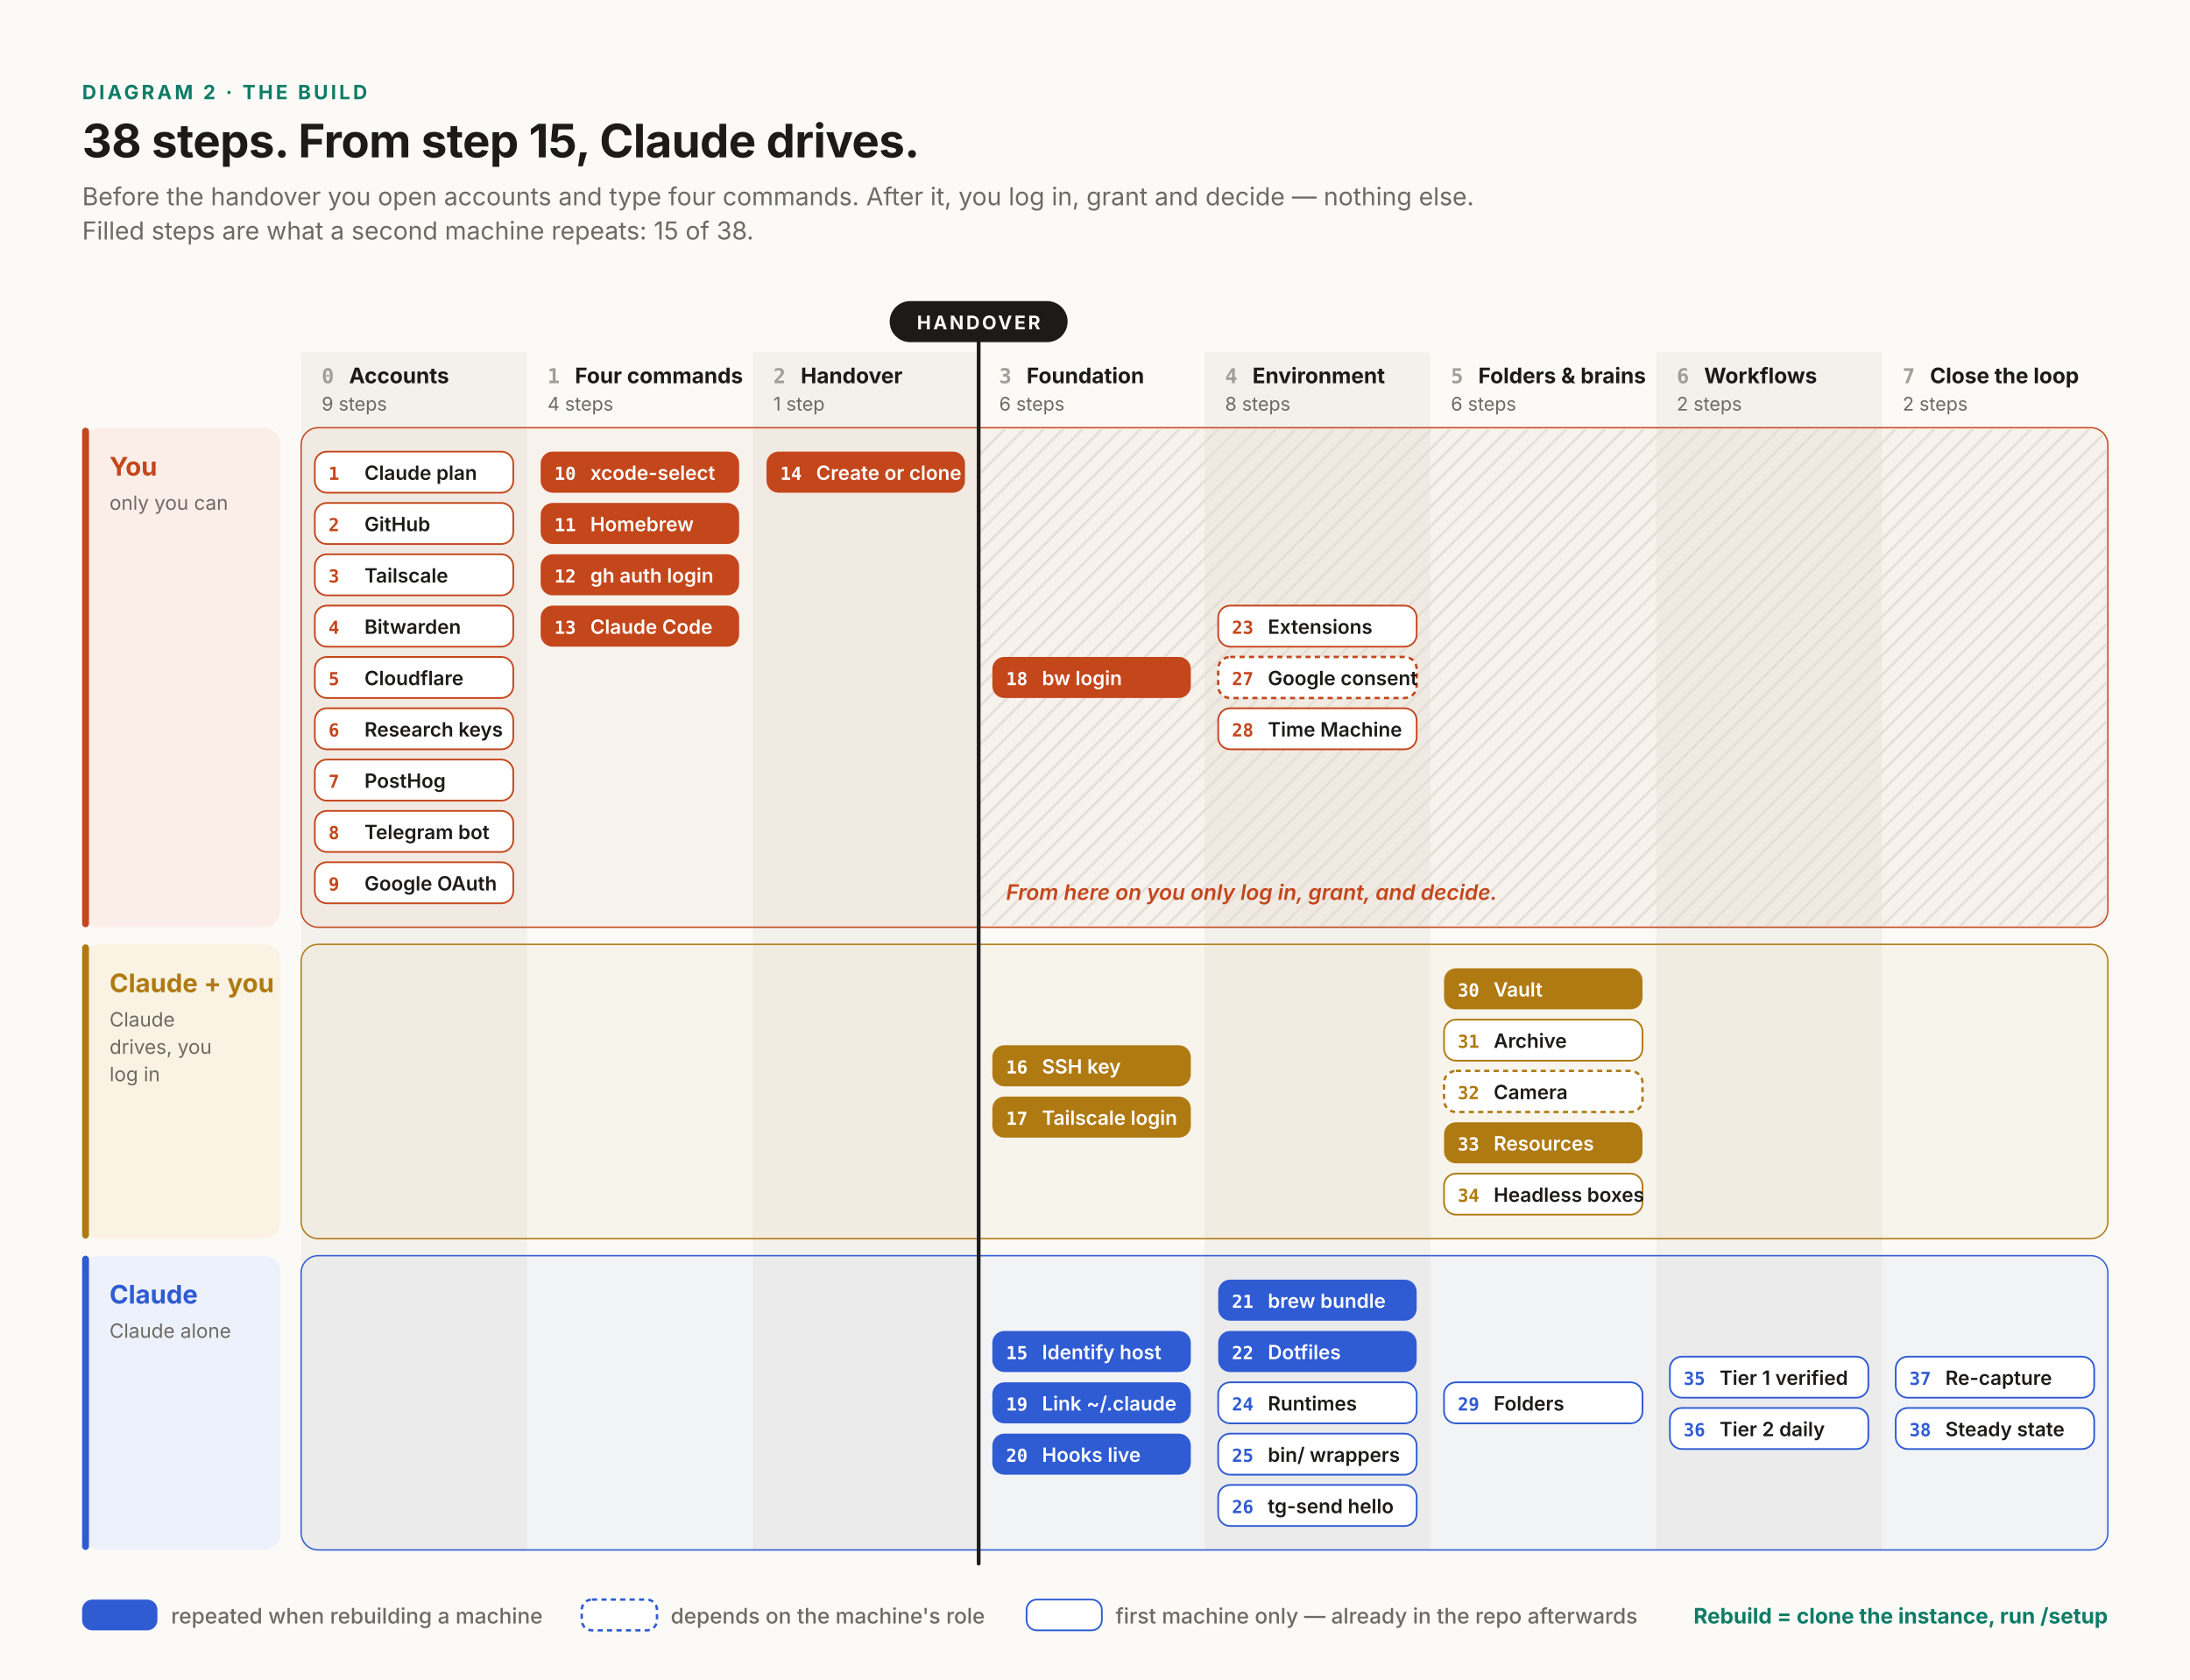
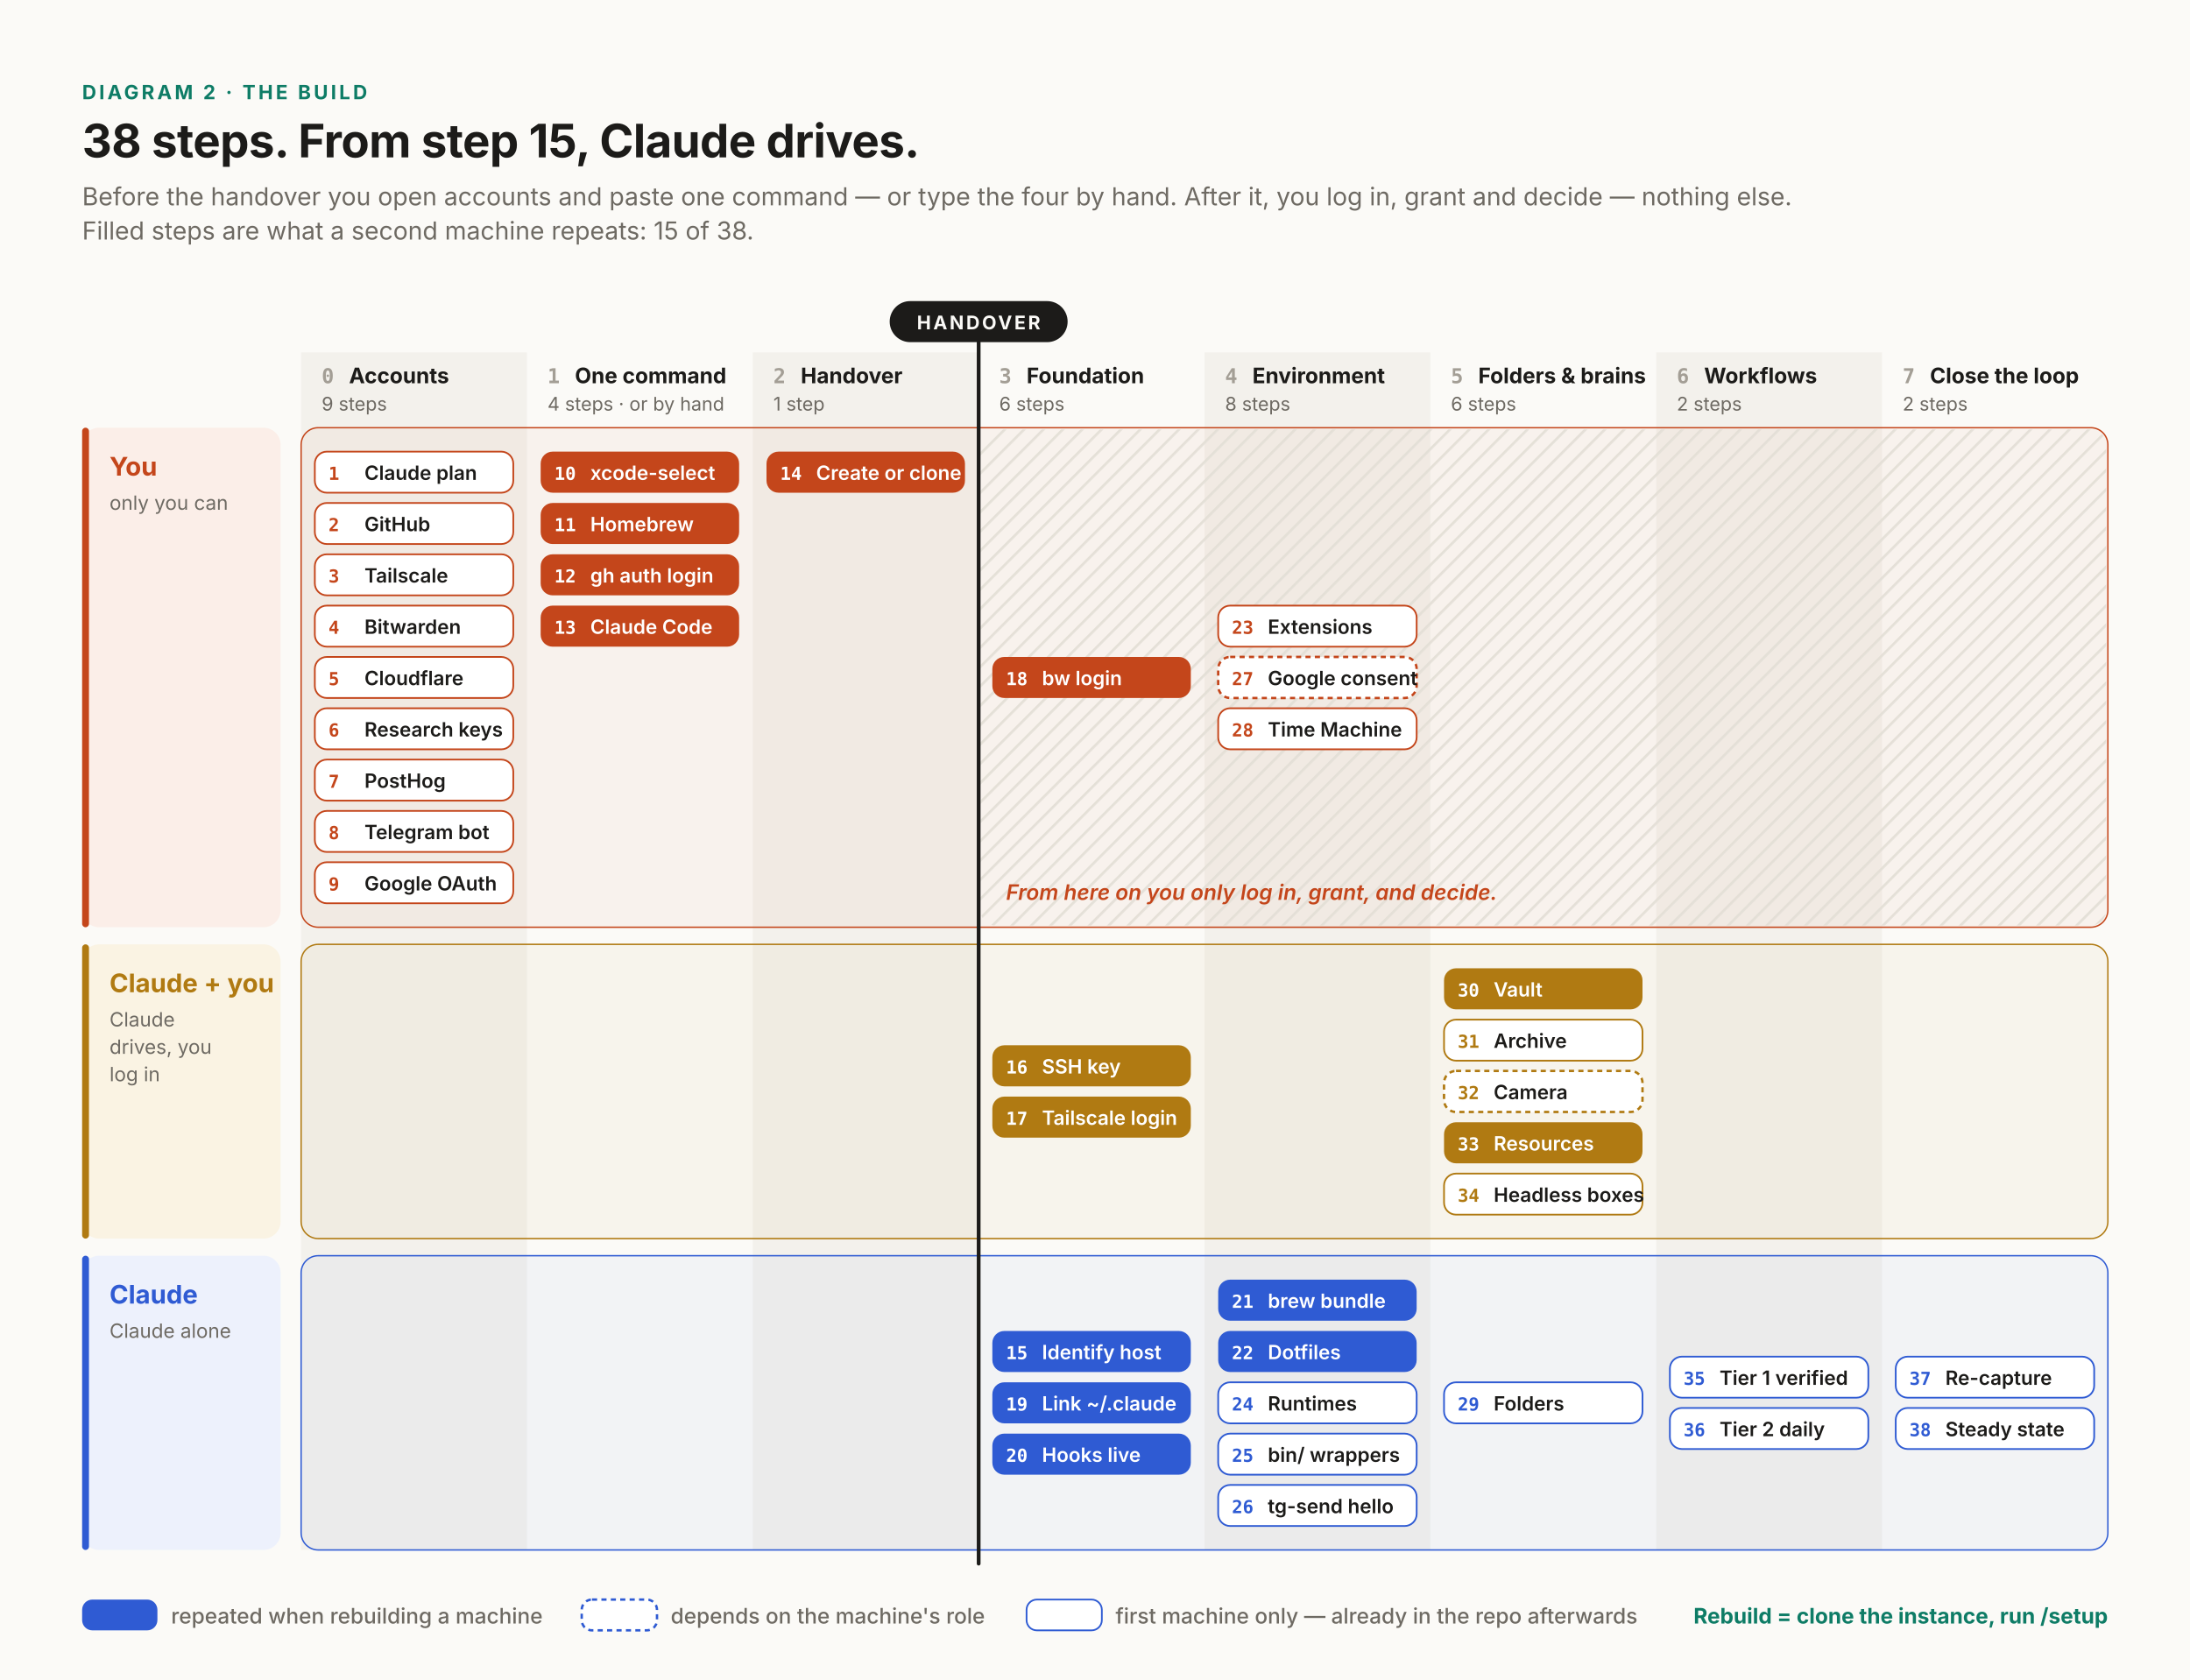
<svg xmlns="http://www.w3.org/2000/svg" viewBox="0 0 1280 982" width="1280" height="982" role="img" aria-labelledby="t d" font-family="Inter, -apple-system, BlinkMacSystemFont, 'Segoe UI', Helvetica, Arial, sans-serif">
  <defs>
    <pattern id="hatch" width="8" height="8" patternUnits="userSpaceOnUse" patternTransform="rotate(45)">
      <line x1="0" y1="0" x2="0" y2="8" stroke="#E3DFD6" stroke-width="3" />
    </pattern>
  </defs>
  <rect width="1280" height="982" fill="#FBFAF7" />
  <text x="48" y="58" font-size="11.5" font-weight="700" fill="#0E7C66" text-anchor="start" letter-spacing="0.14em">DIAGRAM 2 · THE BUILD</text>
  <text x="48" y="92" font-size="27" font-weight="650" fill="#1C1B19" text-anchor="start" letter-spacing="-0.01em">38 steps. From step 15, Claude drives.</text>
-   <text x="48" y="120" font-size="14.5" font-weight="400" fill="#6E6A63" text-anchor="start">Before the handover you open accounts and type four commands. After it, you log in, grant and decide — nothing else.</text>
+   <text x="48" y="120" font-size="14.5" font-weight="400" fill="#6E6A63" text-anchor="start">Before the handover you open accounts and paste one command — or type the four by hand. After it, you log in, grant and decide — nothing else.</text>
  <text x="48" y="140" font-size="14.5" font-weight="400" fill="#6E6A63" text-anchor="start">Filled steps are what a second machine repeats: 15 of 38.</text>
  <rect x="176.0" y="206" width="132.0" height="700" rx="0" fill="#F3F1EC" />
  <text x="188.0" y="224" font-size="12" font-weight="700" fill="#A39E95" text-anchor="start" font-family="ui-monospace, 'SF Mono', SFMono-Regular, Menlo, Consolas, monospace">0</text>
  <text x="204.0" y="224" font-size="12.5" font-weight="650" fill="#1C1B19" text-anchor="start">Accounts</text>
  <text x="188.0" y="240" font-size="11" font-weight="400" fill="#6E6A63" text-anchor="start">9 steps</text>
  <text x="320.0" y="224" font-size="12" font-weight="700" fill="#A39E95" text-anchor="start" font-family="ui-monospace, 'SF Mono', SFMono-Regular, Menlo, Consolas, monospace">1</text>
-   <text x="336.0" y="224" font-size="12.5" font-weight="650" fill="#1C1B19" text-anchor="start">Four commands</text>
-   <text x="320.0" y="240" font-size="11" font-weight="400" fill="#6E6A63" text-anchor="start">4 steps</text>
+   <text x="336.0" y="224" font-size="12.5" font-weight="650" fill="#1C1B19" text-anchor="start">One command</text>
+   <text x="320.0" y="240" font-size="11" font-weight="400" fill="#6E6A63" text-anchor="start">4 steps · or by hand</text>
  <rect x="440.0" y="206" width="132.0" height="700" rx="0" fill="#F3F1EC" />
  <text x="452.0" y="224" font-size="12" font-weight="700" fill="#A39E95" text-anchor="start" font-family="ui-monospace, 'SF Mono', SFMono-Regular, Menlo, Consolas, monospace">2</text>
  <text x="468.0" y="224" font-size="12.5" font-weight="650" fill="#1C1B19" text-anchor="start">Handover</text>
  <text x="452.0" y="240" font-size="11" font-weight="400" fill="#6E6A63" text-anchor="start">1 step</text>
  <text x="584.0" y="224" font-size="12" font-weight="700" fill="#A39E95" text-anchor="start" font-family="ui-monospace, 'SF Mono', SFMono-Regular, Menlo, Consolas, monospace">3</text>
  <text x="600.0" y="224" font-size="12.5" font-weight="650" fill="#1C1B19" text-anchor="start">Foundation</text>
  <text x="584.0" y="240" font-size="11" font-weight="400" fill="#6E6A63" text-anchor="start">6 steps</text>
  <rect x="704.0" y="206" width="132.0" height="700" rx="0" fill="#F3F1EC" />
  <text x="716.0" y="224" font-size="12" font-weight="700" fill="#A39E95" text-anchor="start" font-family="ui-monospace, 'SF Mono', SFMono-Regular, Menlo, Consolas, monospace">4</text>
  <text x="732.0" y="224" font-size="12.5" font-weight="650" fill="#1C1B19" text-anchor="start">Environment</text>
  <text x="716.0" y="240" font-size="11" font-weight="400" fill="#6E6A63" text-anchor="start">8 steps</text>
  <text x="848.0" y="224" font-size="12" font-weight="700" fill="#A39E95" text-anchor="start" font-family="ui-monospace, 'SF Mono', SFMono-Regular, Menlo, Consolas, monospace">5</text>
  <text x="864.0" y="224" font-size="12.5" font-weight="650" fill="#1C1B19" text-anchor="start">Folders &amp; brains</text>
  <text x="848.0" y="240" font-size="11" font-weight="400" fill="#6E6A63" text-anchor="start">6 steps</text>
  <rect x="968.0" y="206" width="132.0" height="700" rx="0" fill="#F3F1EC" />
  <text x="980.0" y="224" font-size="12" font-weight="700" fill="#A39E95" text-anchor="start" font-family="ui-monospace, 'SF Mono', SFMono-Regular, Menlo, Consolas, monospace">6</text>
  <text x="996.0" y="224" font-size="12.5" font-weight="650" fill="#1C1B19" text-anchor="start">Workflows</text>
  <text x="980.0" y="240" font-size="11" font-weight="400" fill="#6E6A63" text-anchor="start">2 steps</text>
  <text x="1112.0" y="224" font-size="12" font-weight="700" fill="#A39E95" text-anchor="start" font-family="ui-monospace, 'SF Mono', SFMono-Regular, Menlo, Consolas, monospace">7</text>
  <text x="1128.0" y="224" font-size="12.5" font-weight="650" fill="#1C1B19" text-anchor="start">Close the loop</text>
  <text x="1112.0" y="240" font-size="11" font-weight="400" fill="#6E6A63" text-anchor="start">2 steps</text>
  <rect x="176" y="250" width="1056" height="292" rx="10" fill="#C4461B" stroke="#C4461B" stroke-width="0.8" fill-opacity="0.045" />
  <rect x="48" y="250" width="116" height="292" rx="10" fill="#FBEEE8" />
  <rect x="48" y="250" width="4" height="292" rx="2" fill="#C4461B" />
  <text x="64" y="278" font-size="15" font-weight="700" fill="#C4461B" text-anchor="start">You</text>
  <text x="64" y="298" font-size="11.5" font-weight="400" fill="#6E6A63" text-anchor="start">only you can</text>
  <rect x="176" y="552" width="1056" height="172" rx="10" fill="#B07A12" stroke="#B07A12" stroke-width="0.8" fill-opacity="0.045" />
  <rect x="48" y="552" width="116" height="172" rx="10" fill="#FAF3E3" />
  <rect x="48" y="552" width="4" height="172" rx="2" fill="#B07A12" />
  <text x="64" y="580" font-size="15" font-weight="700" fill="#B07A12" text-anchor="start">Claude + you</text>
  <text x="64" y="600" font-size="11.5" font-weight="400" fill="#6E6A63" text-anchor="start">Claude</text>
  <text x="64" y="616" font-size="11.5" font-weight="400" fill="#6E6A63" text-anchor="start">drives, you</text>
  <text x="64" y="632" font-size="11.5" font-weight="400" fill="#6E6A63" text-anchor="start">log in</text>
  <rect x="176" y="734" width="1056" height="172" rx="10" fill="#2F5BD3" stroke="#2F5BD3" stroke-width="0.8" fill-opacity="0.045" />
  <rect x="48" y="734" width="116" height="172" rx="10" fill="#EDF1FC" />
  <rect x="48" y="734" width="4" height="172" rx="2" fill="#2F5BD3" />
  <text x="64" y="762" font-size="15" font-weight="700" fill="#2F5BD3" text-anchor="start">Claude</text>
  <text x="64" y="782" font-size="11.5" font-weight="400" fill="#6E6A63" text-anchor="start">Claude alone</text>
  <rect x="573.0" y="251" width="658.0" height="290" rx="9" fill="url(#hatch)" fill-opacity="0.9" />
  <rect x="184.0" y="264" width="116.0" height="24" rx="7" fill="#FFFFFF" stroke="#C4461B" stroke-width="1" />
  <text x="192.0" y="280.5" font-size="10.5" font-weight="700" fill="#C4461B" text-anchor="start" font-family="ui-monospace, 'SF Mono', SFMono-Regular, Menlo, Consolas, monospace"> 1</text>
  <text x="213.0" y="280.5" font-size="11.5" font-weight="600" fill="#1C1B19" text-anchor="start">Claude plan</text>
  <rect x="184.0" y="294" width="116.0" height="24" rx="7" fill="#FFFFFF" stroke="#C4461B" stroke-width="1" />
  <text x="192.0" y="310.5" font-size="10.5" font-weight="700" fill="#C4461B" text-anchor="start" font-family="ui-monospace, 'SF Mono', SFMono-Regular, Menlo, Consolas, monospace"> 2</text>
  <text x="213.0" y="310.5" font-size="11.5" font-weight="600" fill="#1C1B19" text-anchor="start">GitHub</text>
  <rect x="184.0" y="324" width="116.0" height="24" rx="7" fill="#FFFFFF" stroke="#C4461B" stroke-width="1" />
  <text x="192.0" y="340.5" font-size="10.5" font-weight="700" fill="#C4461B" text-anchor="start" font-family="ui-monospace, 'SF Mono', SFMono-Regular, Menlo, Consolas, monospace"> 3</text>
  <text x="213.0" y="340.5" font-size="11.5" font-weight="600" fill="#1C1B19" text-anchor="start">Tailscale</text>
  <rect x="184.0" y="354" width="116.0" height="24" rx="7" fill="#FFFFFF" stroke="#C4461B" stroke-width="1" />
  <text x="192.0" y="370.5" font-size="10.5" font-weight="700" fill="#C4461B" text-anchor="start" font-family="ui-monospace, 'SF Mono', SFMono-Regular, Menlo, Consolas, monospace"> 4</text>
  <text x="213.0" y="370.5" font-size="11.5" font-weight="600" fill="#1C1B19" text-anchor="start">Bitwarden</text>
  <rect x="184.0" y="384" width="116.0" height="24" rx="7" fill="#FFFFFF" stroke="#C4461B" stroke-width="1" />
  <text x="192.0" y="400.5" font-size="10.5" font-weight="700" fill="#C4461B" text-anchor="start" font-family="ui-monospace, 'SF Mono', SFMono-Regular, Menlo, Consolas, monospace"> 5</text>
  <text x="213.0" y="400.5" font-size="11.5" font-weight="600" fill="#1C1B19" text-anchor="start">Cloudflare</text>
  <rect x="184.0" y="414" width="116.0" height="24" rx="7" fill="#FFFFFF" stroke="#C4461B" stroke-width="1" />
  <text x="192.0" y="430.5" font-size="10.5" font-weight="700" fill="#C4461B" text-anchor="start" font-family="ui-monospace, 'SF Mono', SFMono-Regular, Menlo, Consolas, monospace"> 6</text>
  <text x="213.0" y="430.5" font-size="11.5" font-weight="600" fill="#1C1B19" text-anchor="start">Research keys</text>
  <rect x="184.0" y="444" width="116.0" height="24" rx="7" fill="#FFFFFF" stroke="#C4461B" stroke-width="1" />
  <text x="192.0" y="460.5" font-size="10.5" font-weight="700" fill="#C4461B" text-anchor="start" font-family="ui-monospace, 'SF Mono', SFMono-Regular, Menlo, Consolas, monospace"> 7</text>
  <text x="213.0" y="460.5" font-size="11.5" font-weight="600" fill="#1C1B19" text-anchor="start">PostHog</text>
  <rect x="184.0" y="474" width="116.0" height="24" rx="7" fill="#FFFFFF" stroke="#C4461B" stroke-width="1" />
  <text x="192.0" y="490.5" font-size="10.5" font-weight="700" fill="#C4461B" text-anchor="start" font-family="ui-monospace, 'SF Mono', SFMono-Regular, Menlo, Consolas, monospace"> 8</text>
  <text x="213.0" y="490.5" font-size="11.5" font-weight="600" fill="#1C1B19" text-anchor="start">Telegram bot</text>
  <rect x="184.0" y="504" width="116.0" height="24" rx="7" fill="#FFFFFF" stroke="#C4461B" stroke-width="1" />
  <text x="192.0" y="520.5" font-size="10.5" font-weight="700" fill="#C4461B" text-anchor="start" font-family="ui-monospace, 'SF Mono', SFMono-Regular, Menlo, Consolas, monospace"> 9</text>
  <text x="213.0" y="520.5" font-size="11.5" font-weight="600" fill="#1C1B19" text-anchor="start">Google OAuth</text>
  <rect x="316.0" y="264" width="116.0" height="24" rx="7" fill="#C4461B" />
  <text x="324.0" y="280.5" font-size="10.5" font-weight="700" fill="#FFFFFF" text-anchor="start" font-family="ui-monospace, 'SF Mono', SFMono-Regular, Menlo, Consolas, monospace">10</text>
  <text x="345.0" y="280.5" font-size="11.5" font-weight="600" fill="#FFFFFF" text-anchor="start">xcode-select</text>
  <rect x="316.0" y="294" width="116.0" height="24" rx="7" fill="#C4461B" />
  <text x="324.0" y="310.5" font-size="10.5" font-weight="700" fill="#FFFFFF" text-anchor="start" font-family="ui-monospace, 'SF Mono', SFMono-Regular, Menlo, Consolas, monospace">11</text>
  <text x="345.0" y="310.5" font-size="11.5" font-weight="600" fill="#FFFFFF" text-anchor="start">Homebrew</text>
  <rect x="316.0" y="324" width="116.0" height="24" rx="7" fill="#C4461B" />
  <text x="324.0" y="340.5" font-size="10.5" font-weight="700" fill="#FFFFFF" text-anchor="start" font-family="ui-monospace, 'SF Mono', SFMono-Regular, Menlo, Consolas, monospace">12</text>
  <text x="345.0" y="340.5" font-size="11.5" font-weight="600" fill="#FFFFFF" text-anchor="start">gh auth login</text>
  <rect x="316.0" y="354" width="116.0" height="24" rx="7" fill="#C4461B" />
  <text x="324.0" y="370.5" font-size="10.5" font-weight="700" fill="#FFFFFF" text-anchor="start" font-family="ui-monospace, 'SF Mono', SFMono-Regular, Menlo, Consolas, monospace">13</text>
  <text x="345.0" y="370.5" font-size="11.5" font-weight="600" fill="#FFFFFF" text-anchor="start">Claude Code</text>
  <rect x="448.0" y="264" width="116.0" height="24" rx="7" fill="#C4461B" />
  <text x="456.0" y="280.5" font-size="10.5" font-weight="700" fill="#FFFFFF" text-anchor="start" font-family="ui-monospace, 'SF Mono', SFMono-Regular, Menlo, Consolas, monospace">14</text>
  <text x="477.0" y="280.5" font-size="11.5" font-weight="600" fill="#FFFFFF" text-anchor="start">Create or clone</text>
  <rect x="580.0" y="384.0" width="116.0" height="24" rx="7" fill="#C4461B" />
  <text x="588.0" y="400.5" font-size="10.5" font-weight="700" fill="#FFFFFF" text-anchor="start" font-family="ui-monospace, 'SF Mono', SFMono-Regular, Menlo, Consolas, monospace">18</text>
  <text x="609.0" y="400.5" font-size="11.5" font-weight="600" fill="#FFFFFF" text-anchor="start">bw login</text>
  <rect x="580.0" y="611.0" width="116.0" height="24" rx="7" fill="#B07A12" />
  <text x="588.0" y="627.5" font-size="10.5" font-weight="700" fill="#FFFFFF" text-anchor="start" font-family="ui-monospace, 'SF Mono', SFMono-Regular, Menlo, Consolas, monospace">16</text>
  <text x="609.0" y="627.5" font-size="11.5" font-weight="600" fill="#FFFFFF" text-anchor="start">SSH key</text>
  <rect x="580.0" y="641.0" width="116.0" height="24" rx="7" fill="#B07A12" />
  <text x="588.0" y="657.5" font-size="10.5" font-weight="700" fill="#FFFFFF" text-anchor="start" font-family="ui-monospace, 'SF Mono', SFMono-Regular, Menlo, Consolas, monospace">17</text>
  <text x="609.0" y="657.5" font-size="11.5" font-weight="600" fill="#FFFFFF" text-anchor="start">Tailscale login</text>
  <rect x="580.0" y="778.0" width="116.0" height="24" rx="7" fill="#2F5BD3" />
  <text x="588.0" y="794.5" font-size="10.5" font-weight="700" fill="#FFFFFF" text-anchor="start" font-family="ui-monospace, 'SF Mono', SFMono-Regular, Menlo, Consolas, monospace">15</text>
  <text x="609.0" y="794.5" font-size="11.5" font-weight="600" fill="#FFFFFF" text-anchor="start">Identify host</text>
  <rect x="580.0" y="808.0" width="116.0" height="24" rx="7" fill="#2F5BD3" />
  <text x="588.0" y="824.5" font-size="10.5" font-weight="700" fill="#FFFFFF" text-anchor="start" font-family="ui-monospace, 'SF Mono', SFMono-Regular, Menlo, Consolas, monospace">19</text>
  <text x="609.0" y="824.5" font-size="11.5" font-weight="600" fill="#FFFFFF" text-anchor="start">Link ~/.claude</text>
  <rect x="580.0" y="838.0" width="116.0" height="24" rx="7" fill="#2F5BD3" />
  <text x="588.0" y="854.5" font-size="10.5" font-weight="700" fill="#FFFFFF" text-anchor="start" font-family="ui-monospace, 'SF Mono', SFMono-Regular, Menlo, Consolas, monospace">20</text>
  <text x="609.0" y="854.5" font-size="11.5" font-weight="600" fill="#FFFFFF" text-anchor="start">Hooks live</text>
  <rect x="712.0" y="354.0" width="116.0" height="24" rx="7" fill="#FFFFFF" stroke="#C4461B" stroke-width="1" />
  <text x="720.0" y="370.5" font-size="10.5" font-weight="700" fill="#C4461B" text-anchor="start" font-family="ui-monospace, 'SF Mono', SFMono-Regular, Menlo, Consolas, monospace">23</text>
  <text x="741.0" y="370.5" font-size="11.5" font-weight="600" fill="#1C1B19" text-anchor="start">Extensions</text>
  <rect x="712.0" y="384.0" width="116.0" height="24" rx="7" fill="#FFFFFF" stroke="#C4461B" stroke-width="1.4" stroke-dasharray="3 2.5" />
  <text x="720.0" y="400.5" font-size="10.5" font-weight="700" fill="#C4461B" text-anchor="start" font-family="ui-monospace, 'SF Mono', SFMono-Regular, Menlo, Consolas, monospace">27</text>
  <text x="741.0" y="400.5" font-size="11.5" font-weight="600" fill="#1C1B19" text-anchor="start">Google consent</text>
  <rect x="712.0" y="414.0" width="116.0" height="24" rx="7" fill="#FFFFFF" stroke="#C4461B" stroke-width="1" />
  <text x="720.0" y="430.5" font-size="10.5" font-weight="700" fill="#C4461B" text-anchor="start" font-family="ui-monospace, 'SF Mono', SFMono-Regular, Menlo, Consolas, monospace">28</text>
  <text x="741.0" y="430.5" font-size="11.5" font-weight="600" fill="#1C1B19" text-anchor="start">Time Machine</text>
  <rect x="712.0" y="748.0" width="116.0" height="24" rx="7" fill="#2F5BD3" />
  <text x="720.0" y="764.5" font-size="10.5" font-weight="700" fill="#FFFFFF" text-anchor="start" font-family="ui-monospace, 'SF Mono', SFMono-Regular, Menlo, Consolas, monospace">21</text>
  <text x="741.0" y="764.5" font-size="11.5" font-weight="600" fill="#FFFFFF" text-anchor="start">brew bundle</text>
  <rect x="712.0" y="778.0" width="116.0" height="24" rx="7" fill="#2F5BD3" />
  <text x="720.0" y="794.5" font-size="10.5" font-weight="700" fill="#FFFFFF" text-anchor="start" font-family="ui-monospace, 'SF Mono', SFMono-Regular, Menlo, Consolas, monospace">22</text>
  <text x="741.0" y="794.5" font-size="11.5" font-weight="600" fill="#FFFFFF" text-anchor="start">Dotfiles</text>
  <rect x="712.0" y="808.0" width="116.0" height="24" rx="7" fill="#FFFFFF" stroke="#2F5BD3" stroke-width="1" />
  <text x="720.0" y="824.5" font-size="10.5" font-weight="700" fill="#2F5BD3" text-anchor="start" font-family="ui-monospace, 'SF Mono', SFMono-Regular, Menlo, Consolas, monospace">24</text>
  <text x="741.0" y="824.5" font-size="11.5" font-weight="600" fill="#1C1B19" text-anchor="start">Runtimes</text>
  <rect x="712.0" y="838.0" width="116.0" height="24" rx="7" fill="#FFFFFF" stroke="#2F5BD3" stroke-width="1" />
  <text x="720.0" y="854.5" font-size="10.5" font-weight="700" fill="#2F5BD3" text-anchor="start" font-family="ui-monospace, 'SF Mono', SFMono-Regular, Menlo, Consolas, monospace">25</text>
  <text x="741.0" y="854.5" font-size="11.5" font-weight="600" fill="#1C1B19" text-anchor="start">bin/ wrappers</text>
  <rect x="712.0" y="868.0" width="116.0" height="24" rx="7" fill="#FFFFFF" stroke="#2F5BD3" stroke-width="1" />
  <text x="720.0" y="884.5" font-size="10.5" font-weight="700" fill="#2F5BD3" text-anchor="start" font-family="ui-monospace, 'SF Mono', SFMono-Regular, Menlo, Consolas, monospace">26</text>
  <text x="741.0" y="884.5" font-size="11.5" font-weight="600" fill="#1C1B19" text-anchor="start">tg-send hello</text>
  <rect x="844.0" y="566.0" width="116.0" height="24" rx="7" fill="#B07A12" />
  <text x="852.0" y="582.5" font-size="10.5" font-weight="700" fill="#FFFFFF" text-anchor="start" font-family="ui-monospace, 'SF Mono', SFMono-Regular, Menlo, Consolas, monospace">30</text>
  <text x="873.0" y="582.5" font-size="11.5" font-weight="600" fill="#FFFFFF" text-anchor="start">Vault</text>
  <rect x="844.0" y="596.0" width="116.0" height="24" rx="7" fill="#FFFFFF" stroke="#B07A12" stroke-width="1" />
  <text x="852.0" y="612.5" font-size="10.5" font-weight="700" fill="#B07A12" text-anchor="start" font-family="ui-monospace, 'SF Mono', SFMono-Regular, Menlo, Consolas, monospace">31</text>
  <text x="873.0" y="612.5" font-size="11.5" font-weight="600" fill="#1C1B19" text-anchor="start">Archive</text>
  <rect x="844.0" y="626.0" width="116.0" height="24" rx="7" fill="#FFFFFF" stroke="#B07A12" stroke-width="1.4" stroke-dasharray="3 2.5" />
  <text x="852.0" y="642.5" font-size="10.5" font-weight="700" fill="#B07A12" text-anchor="start" font-family="ui-monospace, 'SF Mono', SFMono-Regular, Menlo, Consolas, monospace">32</text>
  <text x="873.0" y="642.5" font-size="11.5" font-weight="600" fill="#1C1B19" text-anchor="start">Camera</text>
  <rect x="844.0" y="656.0" width="116.0" height="24" rx="7" fill="#B07A12" />
  <text x="852.0" y="672.5" font-size="10.5" font-weight="700" fill="#FFFFFF" text-anchor="start" font-family="ui-monospace, 'SF Mono', SFMono-Regular, Menlo, Consolas, monospace">33</text>
  <text x="873.0" y="672.5" font-size="11.5" font-weight="600" fill="#FFFFFF" text-anchor="start">Resources</text>
  <rect x="844.0" y="686.0" width="116.0" height="24" rx="7" fill="#FFFFFF" stroke="#B07A12" stroke-width="1" />
  <text x="852.0" y="702.5" font-size="10.5" font-weight="700" fill="#B07A12" text-anchor="start" font-family="ui-monospace, 'SF Mono', SFMono-Regular, Menlo, Consolas, monospace">34</text>
  <text x="873.0" y="702.5" font-size="11.5" font-weight="600" fill="#1C1B19" text-anchor="start">Headless boxes</text>
  <rect x="844.0" y="808.0" width="116.0" height="24" rx="7" fill="#FFFFFF" stroke="#2F5BD3" stroke-width="1" />
  <text x="852.0" y="824.5" font-size="10.5" font-weight="700" fill="#2F5BD3" text-anchor="start" font-family="ui-monospace, 'SF Mono', SFMono-Regular, Menlo, Consolas, monospace">29</text>
  <text x="873.0" y="824.5" font-size="11.5" font-weight="600" fill="#1C1B19" text-anchor="start">Folders</text>
  <rect x="976.0" y="793.0" width="116.0" height="24" rx="7" fill="#FFFFFF" stroke="#2F5BD3" stroke-width="1" />
  <text x="984.0" y="809.5" font-size="10.5" font-weight="700" fill="#2F5BD3" text-anchor="start" font-family="ui-monospace, 'SF Mono', SFMono-Regular, Menlo, Consolas, monospace">35</text>
  <text x="1005.0" y="809.5" font-size="11.5" font-weight="600" fill="#1C1B19" text-anchor="start">Tier 1 verified</text>
  <rect x="976.0" y="823.0" width="116.0" height="24" rx="7" fill="#FFFFFF" stroke="#2F5BD3" stroke-width="1" />
  <text x="984.0" y="839.5" font-size="10.5" font-weight="700" fill="#2F5BD3" text-anchor="start" font-family="ui-monospace, 'SF Mono', SFMono-Regular, Menlo, Consolas, monospace">36</text>
  <text x="1005.0" y="839.5" font-size="11.5" font-weight="600" fill="#1C1B19" text-anchor="start">Tier 2 daily</text>
  <rect x="1108.0" y="793.0" width="116.0" height="24" rx="7" fill="#FFFFFF" stroke="#2F5BD3" stroke-width="1" />
  <text x="1116.0" y="809.5" font-size="10.5" font-weight="700" fill="#2F5BD3" text-anchor="start" font-family="ui-monospace, 'SF Mono', SFMono-Regular, Menlo, Consolas, monospace">37</text>
  <text x="1137.0" y="809.5" font-size="11.5" font-weight="600" fill="#1C1B19" text-anchor="start">Re-capture</text>
  <rect x="1108.0" y="823.0" width="116.0" height="24" rx="7" fill="#FFFFFF" stroke="#2F5BD3" stroke-width="1" />
  <text x="1116.0" y="839.5" font-size="10.5" font-weight="700" fill="#2F5BD3" text-anchor="start" font-family="ui-monospace, 'SF Mono', SFMono-Regular, Menlo, Consolas, monospace">38</text>
  <text x="1137.0" y="839.5" font-size="11.5" font-weight="600" fill="#1C1B19" text-anchor="start">Steady state</text>
  <line x1="572.0" y1="200" x2="572.0" y2="914" stroke="#1C1B19" stroke-width="2.2" stroke-linecap="round" />
  <rect x="520.0" y="176" width="104" height="24" rx="12" fill="#1C1B19" />
  <text x="572.0" y="192.5" font-size="11" font-weight="700" fill="#FBFAF7" text-anchor="middle" letter-spacing="0.12em">HANDOVER</text>
  <text x="588.0" y="526" font-size="12.5" font-weight="600" fill="#C4461B" text-anchor="start" font-style="italic">From here on you only log in, grant, and decide.</text>
  <rect x="48" y="935" width="44" height="18" rx="6" fill="#2F5BD3" />
  <text x="100" y="949" font-size="12.5" font-weight="500" fill="#6E6A63" text-anchor="start">repeated when rebuilding a machine</text>
  <rect x="340" y="935" width="44" height="18" rx="6" fill="#FFFFFF" stroke="#2F5BD3" stroke-width="1.4" stroke-dasharray="3 2.5" />
  <text x="392" y="949" font-size="12.5" font-weight="500" fill="#6E6A63" text-anchor="start">depends on the machine's role</text>
  <rect x="600" y="935" width="44" height="18" rx="6" fill="#FFFFFF" stroke="#2F5BD3" stroke-width="1" />
  <text x="652" y="949" font-size="12.5" font-weight="500" fill="#6E6A63" text-anchor="start">first machine only — already in the repo afterwards</text>
  <text x="1232" y="949" font-size="12.5" font-weight="650" fill="#0E7C66" text-anchor="end">Rebuild = clone the instance, run /setup</text>
</svg>
